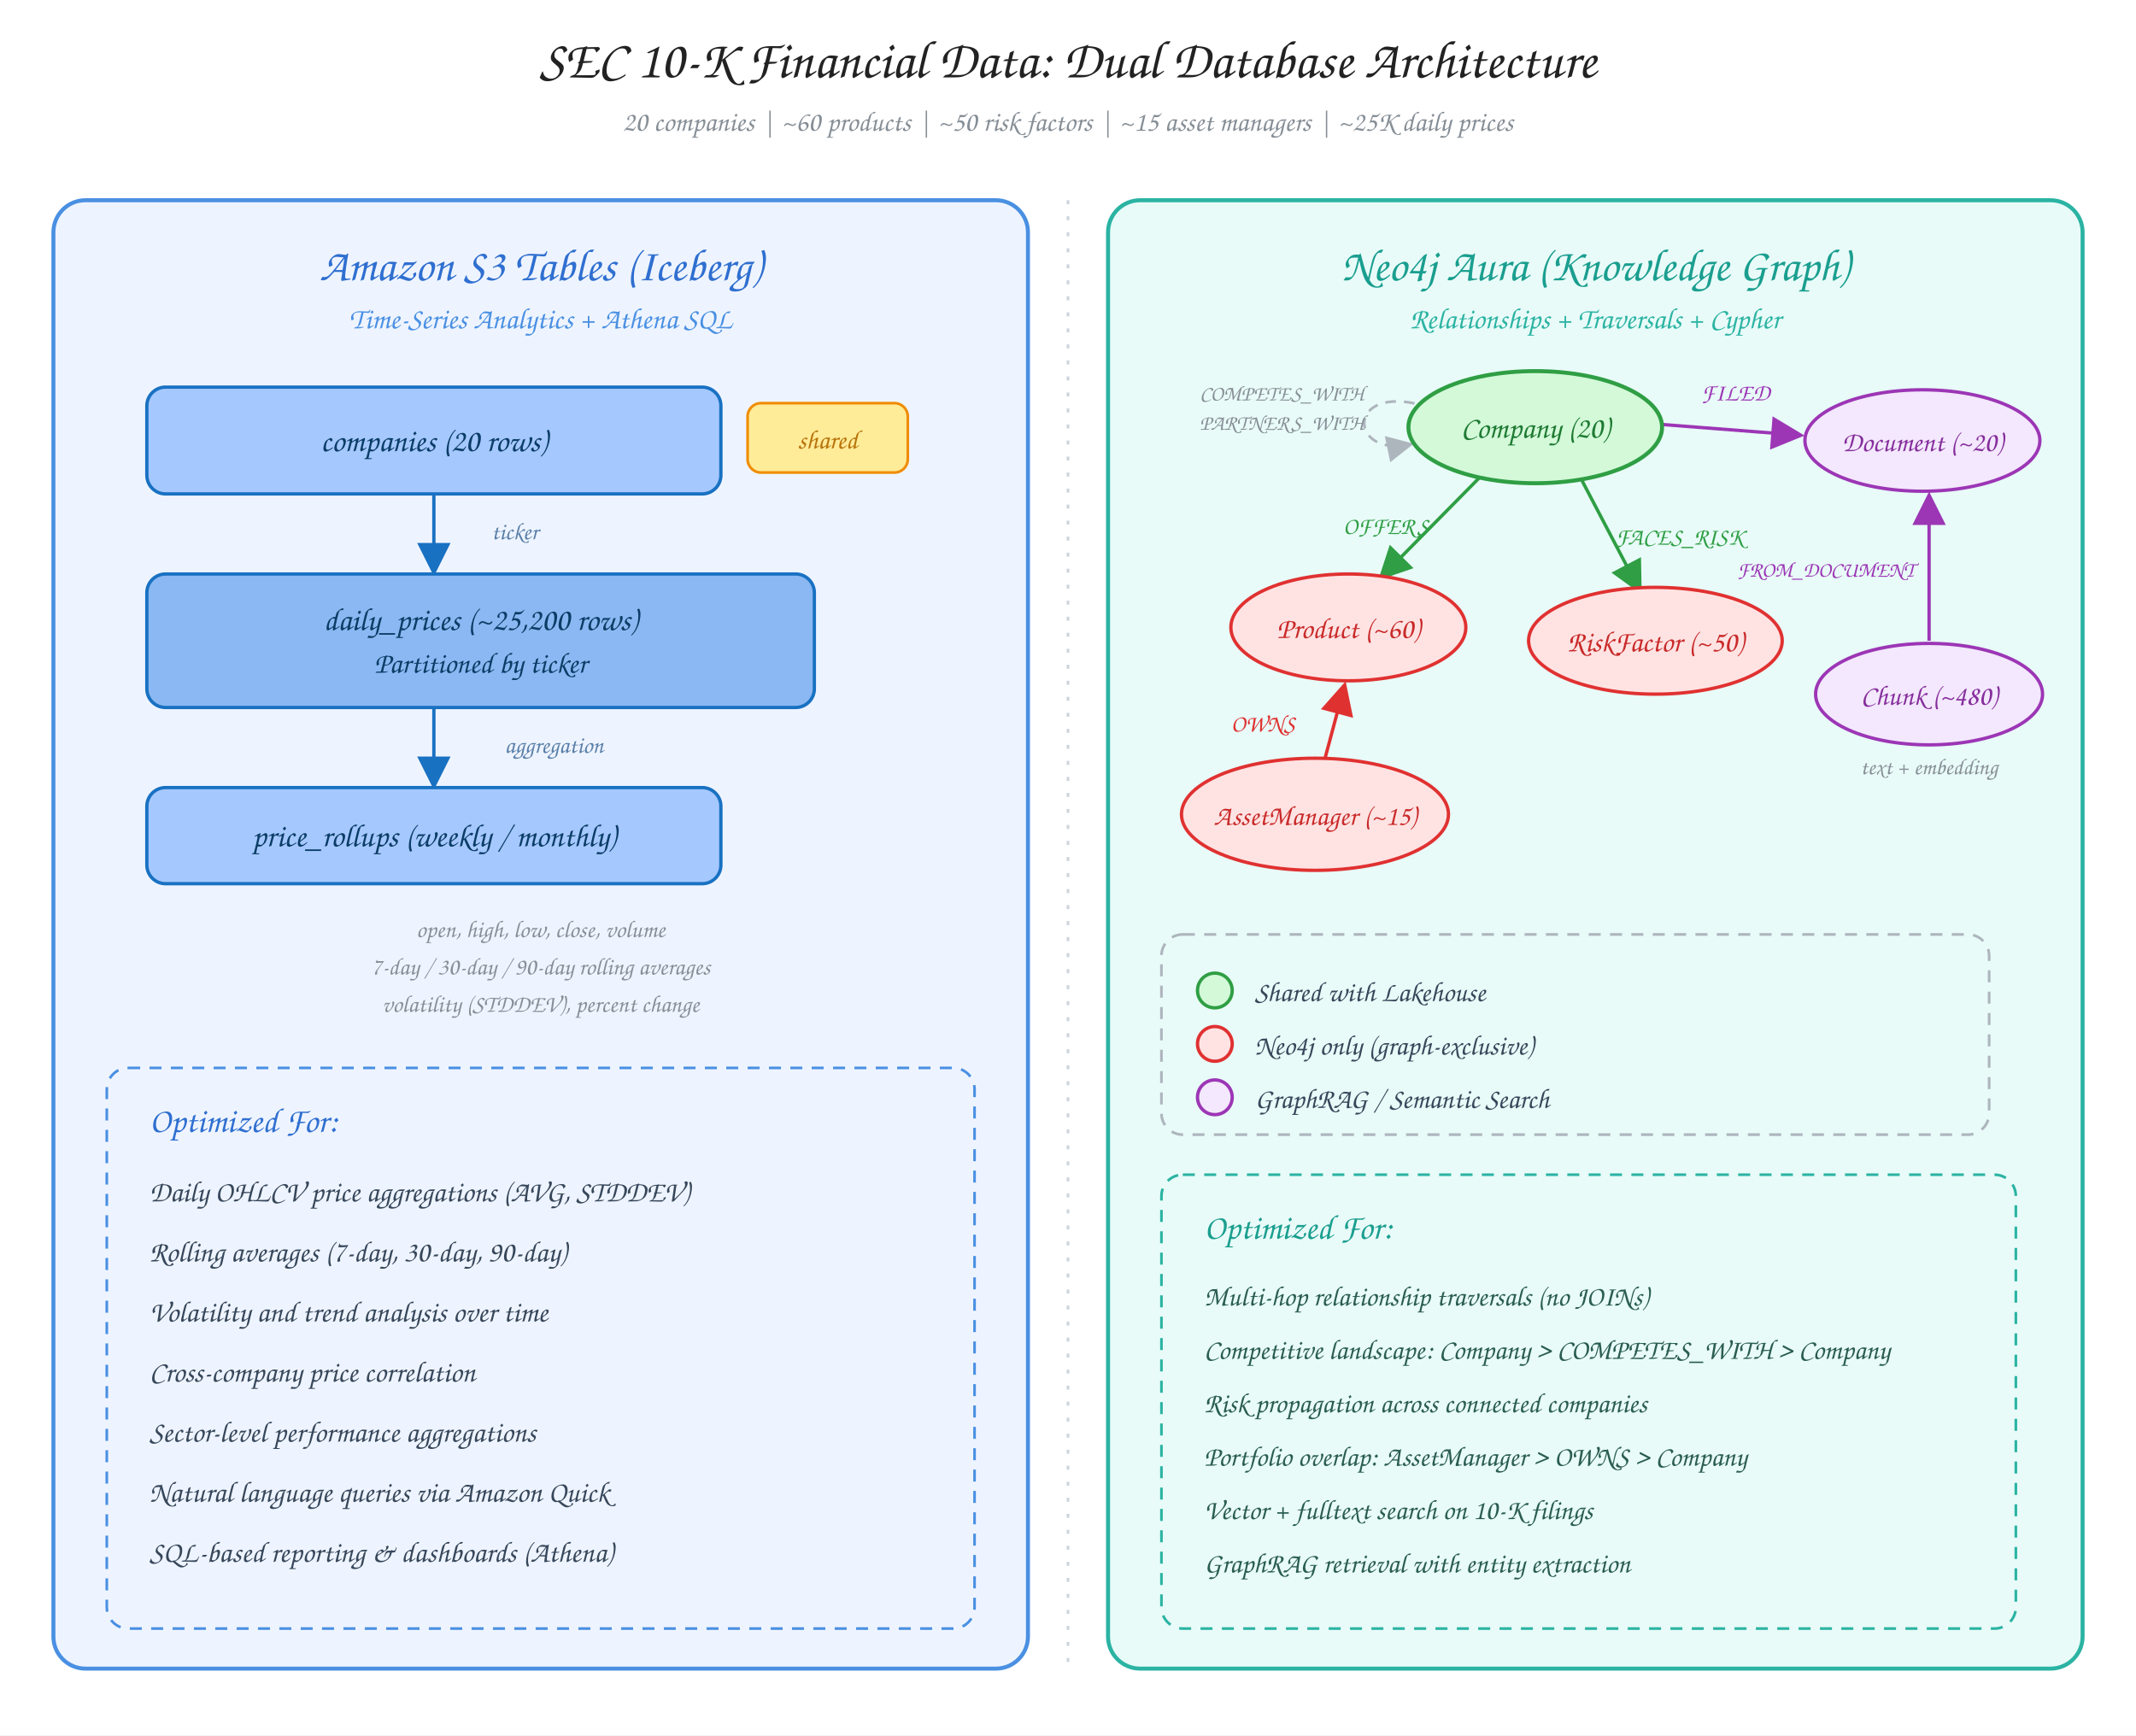
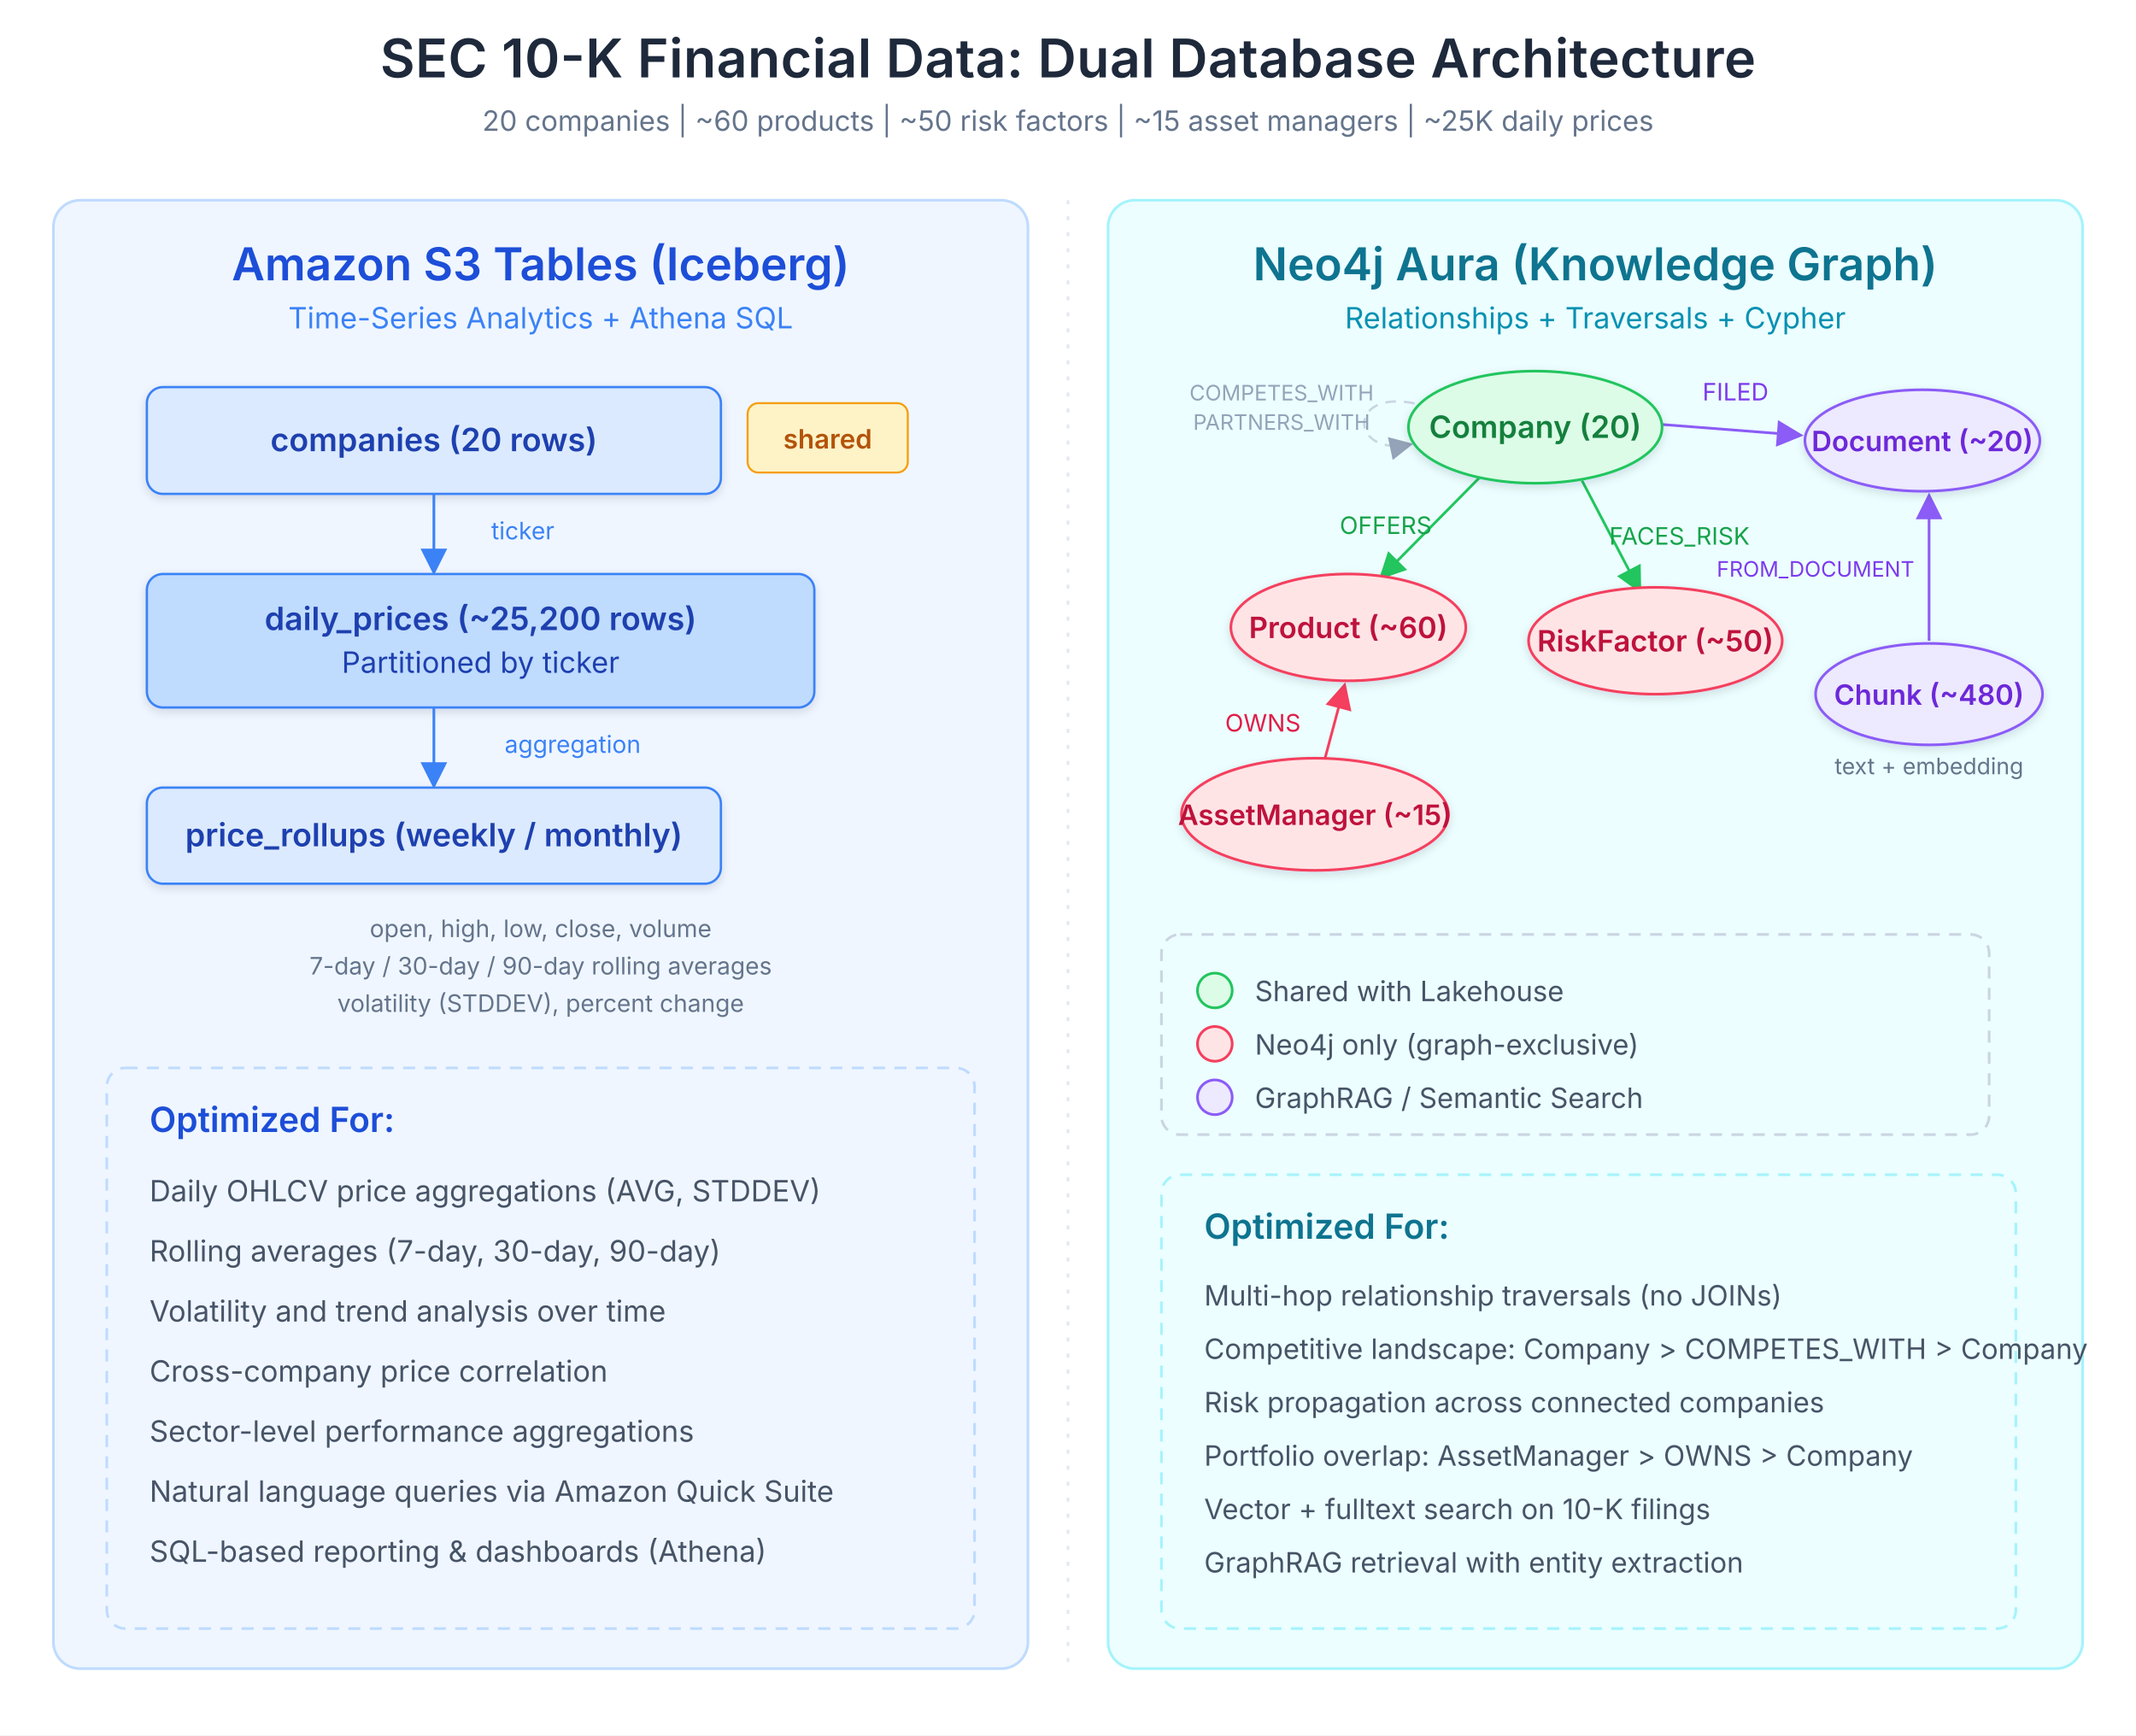
- <svg xmlns="http://www.w3.org/2000/svg" viewBox="0 0 1600 1300" font-family="'Comic Sans MS','Segoe Print','Bradley Hand',cursive">
+ <svg xmlns="http://www.w3.org/2000/svg" viewBox="0 0 1600 1300" font-family="'Inter','Segoe UI','Helvetica Neue',Arial,sans-serif">
  <defs>
    <marker id="dd-blue" markerWidth="12" markerHeight="12" refX="8.5" refY="5" orient="auto">
-       <path d="M0,0 L10,5 L0,10 z" fill="#1971c2" />
+       <path d="M0,0 L10,5 L0,10 z" fill="#3b82f6" />
    </marker>
    <marker id="dd-green" markerWidth="12" markerHeight="12" refX="8.5" refY="5" orient="auto">
-       <path d="M0,0 L10,5 L0,10 z" fill="#2f9e44" />
+       <path d="M0,0 L10,5 L0,10 z" fill="#22c55e" />
    </marker>
    <marker id="dd-red" markerWidth="12" markerHeight="12" refX="8.5" refY="5" orient="auto">
-       <path d="M0,0 L10,5 L0,10 z" fill="#e03131" />
+       <path d="M0,0 L10,5 L0,10 z" fill="#f43f5e" />
    </marker>
    <marker id="dd-purple" markerWidth="12" markerHeight="12" refX="8.5" refY="5" orient="auto">
-       <path d="M0,0 L10,5 L0,10 z" fill="#9c36b5" />
+       <path d="M0,0 L10,5 L0,10 z" fill="#8b5cf6" />
    </marker>
    <marker id="dd-gray" markerWidth="12" markerHeight="12" refX="8.5" refY="5" orient="auto">
-       <path d="M0,0 L10,5 L0,10 z" fill="#adb5bd" />
+       <path d="M0,0 L10,5 L0,10 z" fill="#94a3b8" />
    </marker>
+     <filter id="shadow" x="-30%" y="-30%" width="160%" height="160%">
+       <feDropShadow dx="0" dy="2.5" stdDeviation="3.5" flood-color="#101828" flood-opacity="0.13" />
+     </filter>
  </defs>
  <rect x="0" y="0" width="1600" height="1300" fill="#ffffff" />
-   <text x="800" y="58" text-anchor="middle" font-size="40" fill="#222">SEC 10-K Financial Data: Dual Database Architecture</text>
-   <text x="800" y="98" text-anchor="middle" font-size="21" fill="#868e96">20 companies  |  ~60 products  |  ~50 risk factors  |  ~15 asset managers  |  ~25K daily prices</text>
-   <line x1="800" y1="150" x2="800" y2="1250" stroke="#ced4da" stroke-width="2" stroke-dasharray="3 9" />
-   <rect x="40" y="150" width="730" height="1100" rx="24" fill="#eef4ff" stroke="#4a90e2" stroke-width="3" />
-   <text x="405" y="210" text-anchor="middle" font-size="34" fill="#2f6fd0">Amazon S3 Tables (Iceberg)</text>
-   <text x="405" y="246" text-anchor="middle" font-size="22" fill="#4a90e2">Time-Series Analytics + Athena SQL</text>
-   <rect x="110" y="290" width="430" height="80" rx="14" fill="#a5c8ff" stroke="#1971c2" stroke-width="2.5" />
-   <text x="325" y="338" text-anchor="middle" font-size="24" fill="#0b3d66">companies  (20 rows)</text>
-   <rect x="560" y="302" width="120" height="52" rx="10" fill="#ffec99" stroke="#f08c00" stroke-width="2" />
-   <text x="620" y="336" text-anchor="middle" font-size="20" fill="#b8730a">shared</text>
-   <line x1="325" y1="370" x2="325" y2="428" stroke="#1971c2" stroke-width="2.5" marker-end="url(#dd-blue)" />
-   <text x="368" y="404" font-size="18" fill="#5a7fa8">ticker</text>
-   <rect x="110" y="430" width="500" height="100" rx="14" fill="#8bb8f2" stroke="#1971c2" stroke-width="2.5" />
-   <text x="360" y="472" text-anchor="middle" font-size="24" fill="#0b3d66">daily_prices  (~25,200 rows)</text>
-   <text x="360" y="504" text-anchor="middle" font-size="22" fill="#0b3d66">Partitioned by ticker</text>
-   <line x1="325" y1="530" x2="325" y2="588" stroke="#1971c2" stroke-width="2.5" marker-end="url(#dd-blue)" />
-   <text x="378" y="564" font-size="18" fill="#5a7fa8">aggregation</text>
-   <rect x="110" y="590" width="430" height="72" rx="14" fill="#a5c8ff" stroke="#1971c2" stroke-width="2.5" />
-   <text x="325" y="634" text-anchor="middle" font-size="24" fill="#0b3d66">price_rollups  (weekly / monthly)</text>
-   <text x="405" y="702" text-anchor="middle" font-size="18" fill="#868e96">open, high, low, close, volume</text>
-   <text x="405" y="730" text-anchor="middle" font-size="18" fill="#868e96">7-day / 30-day / 90-day rolling averages</text>
-   <text x="405" y="758" text-anchor="middle" font-size="18" fill="#868e96">volatility (STDDEV), percent change</text>
-   <rect x="80" y="800" width="650" height="420" rx="16" fill="none" stroke="#4a90e2" stroke-width="2" stroke-dasharray="9 7" />
-   <text x="112" y="848" font-size="26" fill="#2f6fd0">Optimized For:</text>
-   <g font-size="22" fill="#37475a">
+   <text x="800" y="58" text-anchor="middle" font-size="40" font-weight="600" letter-spacing="0.3" fill="#1e293b">SEC 10-K Financial Data: Dual Database Architecture</text>
+   <text x="800" y="98" text-anchor="middle" font-size="21" fill="#64748b">20 companies  |  ~60 products  |  ~50 risk factors  |  ~15 asset managers  |  ~25K daily prices</text>
+   <line x1="800" y1="150" x2="800" y2="1250" stroke="#e2e8f0" stroke-width="2" stroke-dasharray="3 9" />
+   <rect x="40" y="150" width="730" height="1100" rx="20" fill="#eff6ff" stroke="#bfdbfe" stroke-width="2" />
+   <text x="405" y="210" text-anchor="middle" font-size="34" font-weight="600" fill="#1d4ed8">Amazon S3 Tables (Iceberg)</text>
+   <text x="405" y="246" text-anchor="middle" font-size="22" fill="#3b82f6">Time-Series Analytics + Athena SQL</text>
+   <rect x="110" y="290" width="430" height="80" rx="12" fill="#dbeafe" stroke="#3b82f6" stroke-width="1.75" filter="url(#shadow)" />
+   <text x="325" y="338" text-anchor="middle" font-size="24" font-weight="600" fill="#1e40af">companies  (20 rows)</text>
+   <rect x="560" y="302" width="120" height="52" rx="8" fill="#fef3c7" stroke="#f59e0b" stroke-width="1.5" />
+   <text x="620" y="336" text-anchor="middle" font-size="20" font-weight="600" fill="#b45309">shared</text>
+   <line x1="325" y1="370" x2="325" y2="428" stroke="#3b82f6" stroke-width="2" marker-end="url(#dd-blue)" />
+   <text x="368" y="404" font-size="18" fill="#3b82f6">ticker</text>
+   <rect x="110" y="430" width="500" height="100" rx="12" fill="#bfdbfe" stroke="#3b82f6" stroke-width="1.75" filter="url(#shadow)" />
+   <text x="360" y="472" text-anchor="middle" font-size="24" font-weight="600" fill="#1e40af">daily_prices  (~25,200 rows)</text>
+   <text x="360" y="504" text-anchor="middle" font-size="22" fill="#1e40af">Partitioned by ticker</text>
+   <line x1="325" y1="530" x2="325" y2="588" stroke="#3b82f6" stroke-width="2" marker-end="url(#dd-blue)" />
+   <text x="378" y="564" font-size="18" fill="#3b82f6">aggregation</text>
+   <rect x="110" y="590" width="430" height="72" rx="12" fill="#dbeafe" stroke="#3b82f6" stroke-width="1.75" filter="url(#shadow)" />
+   <text x="325" y="634" text-anchor="middle" font-size="24" font-weight="600" fill="#1e40af">price_rollups  (weekly / monthly)</text>
+   <text x="405" y="702" text-anchor="middle" font-size="18" fill="#64748b">open, high, low, close, volume</text>
+   <text x="405" y="730" text-anchor="middle" font-size="18" fill="#64748b">7-day / 30-day / 90-day rolling averages</text>
+   <text x="405" y="758" text-anchor="middle" font-size="18" fill="#64748b">volatility (STDDEV), percent change</text>
+   <rect x="80" y="800" width="650" height="420" rx="14" fill="none" stroke="#bfdbfe" stroke-width="2" stroke-dasharray="9 7" />
+   <text x="112" y="848" font-size="26" font-weight="600" fill="#1d4ed8">Optimized For:</text>
+   <g font-size="22" fill="#475467">
    <text x="112" y="900">Daily OHLCV price aggregations (AVG, STDDEV)</text>
    <text x="112" y="945">Rolling averages (7-day, 30-day, 90-day)</text>
    <text x="112" y="990">Volatility and trend analysis over time</text>
    <text x="112" y="1035">Cross-company price correlation</text>
    <text x="112" y="1080">Sector-level performance aggregations</text>
-     <text x="112" y="1125">Natural language queries via Amazon Quick</text>
+     <text x="112" y="1125">Natural language queries via Amazon Quick Suite</text>
    <text x="112" y="1170">SQL-based reporting &amp; dashboards (Athena)</text>
  </g>
-   <rect x="830" y="150" width="730" height="1100" rx="24" fill="#e8fbf8" stroke="#2bb3a3" stroke-width="3" />
-   <text x="1195" y="210" text-anchor="middle" font-size="34" fill="#1a9e8f">Neo4j Aura (Knowledge Graph)</text>
-   <text x="1195" y="246" text-anchor="middle" font-size="22" fill="#2bb3a3">Relationships + Traversals + Cypher</text>
-   <line x1="1110" y1="356" x2="1035" y2="432" stroke="#2f9e44" stroke-width="2.5" marker-end="url(#dd-green)" />
-   <text x="1038" y="400" text-anchor="middle" font-size="18" fill="#2f9e44">OFFERS</text>
-   <line x1="1185" y1="360" x2="1228" y2="442" stroke="#2f9e44" stroke-width="2.5" marker-end="url(#dd-green)" />
-   <text x="1258" y="408" text-anchor="middle" font-size="18" fill="#2f9e44">FACES_RISK</text>
-   <line x1="992" y1="570" x2="1007" y2="514" stroke="#e03131" stroke-width="2.5" marker-end="url(#dd-red)" />
-   <text x="946" y="548" text-anchor="middle" font-size="18" fill="#e03131">OWNS</text>
-   <path d="M1073,306 C1008,283 1008,343 1056,333" fill="none" stroke="#adb5bd" stroke-width="2" stroke-dasharray="8 6" marker-end="url(#dd-gray)" />
-   <text x="960" y="300" text-anchor="middle" font-size="16" fill="#868e96">COMPETES_WITH</text>
-   <text x="960" y="322" text-anchor="middle" font-size="16" fill="#868e96">PARTNERS_WITH</text>
-   <line x1="1245" y1="318" x2="1348" y2="326" stroke="#9c36b5" stroke-width="2.5" marker-end="url(#dd-purple)" />
-   <text x="1300" y="300" text-anchor="middle" font-size="18" fill="#9c36b5">FILED</text>
-   <line x1="1445" y1="480" x2="1445" y2="372" stroke="#9c36b5" stroke-width="2.5" marker-end="url(#dd-purple)" />
-   <text x="1434" y="432" text-anchor="end" font-size="16" fill="#9c36b5">FROM_DOCUMENT</text>
-   <ellipse cx="1150" cy="320" rx="95" ry="42" fill="#d3f9d8" stroke="#2f9e44" stroke-width="3" />
-   <text x="1150" y="328" text-anchor="middle" font-size="23" fill="#1e7a33">Company (20)</text>
-   <ellipse cx="1010" cy="470" rx="88" ry="40" fill="#ffe3e3" stroke="#e03131" stroke-width="2.5" />
-   <text x="1010" y="478" text-anchor="middle" font-size="22" fill="#c92a2a">Product (~60)</text>
-   <ellipse cx="1240" cy="480" rx="95" ry="40" fill="#ffe3e3" stroke="#e03131" stroke-width="2.5" />
-   <text x="1240" y="488" text-anchor="middle" font-size="22" fill="#c92a2a">RiskFactor (~50)</text>
-   <ellipse cx="985" cy="610" rx="100" ry="42" fill="#ffe3e3" stroke="#e03131" stroke-width="2.5" />
-   <text x="985" y="618" text-anchor="middle" font-size="21" fill="#c92a2a">AssetManager (~15)</text>
-   <ellipse cx="1440" cy="330" rx="88" ry="38" fill="#f3e8fd" stroke="#9c36b5" stroke-width="2.5" />
-   <text x="1440" y="338" text-anchor="middle" font-size="21" fill="#862e9c">Document (~20)</text>
-   <ellipse cx="1445" cy="520" rx="85" ry="38" fill="#f3e8fd" stroke="#9c36b5" stroke-width="2.5" />
-   <text x="1445" y="528" text-anchor="middle" font-size="21" fill="#862e9c">Chunk (~480)</text>
-   <text x="1445" y="580" text-anchor="middle" font-size="17" fill="#868e96">text + embedding</text>
-   <rect x="870" y="700" width="620" height="150" rx="16" fill="none" stroke="#adb5bd" stroke-width="2" stroke-dasharray="9 7" />
-   <circle cx="910" cy="742" r="13" fill="#d3f9d8" stroke="#2f9e44" stroke-width="2.5" />
-   <text x="940" y="750" font-size="21" fill="#37475a">Shared with Lakehouse</text>
-   <circle cx="910" cy="782" r="13" fill="#ffe3e3" stroke="#e03131" stroke-width="2.5" />
-   <text x="940" y="790" font-size="21" fill="#37475a">Neo4j only (graph-exclusive)</text>
-   <circle cx="910" cy="822" r="13" fill="#f3e8fd" stroke="#9c36b5" stroke-width="2.5" />
-   <text x="940" y="830" font-size="21" fill="#37475a">GraphRAG / Semantic Search</text>
-   <rect x="870" y="880" width="640" height="340" rx="16" fill="none" stroke="#2bb3a3" stroke-width="2" stroke-dasharray="9 7" />
-   <text x="902" y="928" font-size="26" fill="#1a9e8f">Optimized For:</text>
-   <g font-size="21" fill="#2a5c52">
+   <rect x="830" y="150" width="730" height="1100" rx="20" fill="#ecfeff" stroke="#a5f3fc" stroke-width="2" />
+   <text x="1195" y="210" text-anchor="middle" font-size="34" font-weight="600" fill="#0e7490">Neo4j Aura (Knowledge Graph)</text>
+   <text x="1195" y="246" text-anchor="middle" font-size="22" fill="#0891b2">Relationships + Traversals + Cypher</text>
+   <line x1="1110" y1="356" x2="1035" y2="432" stroke="#22c55e" stroke-width="2" marker-end="url(#dd-green)" />
+   <text x="1038" y="400" text-anchor="middle" font-size="18" fill="#16a34a">OFFERS</text>
+   <line x1="1185" y1="360" x2="1228" y2="442" stroke="#22c55e" stroke-width="2" marker-end="url(#dd-green)" />
+   <text x="1258" y="408" text-anchor="middle" font-size="18" fill="#16a34a">FACES_RISK</text>
+   <line x1="992" y1="570" x2="1007" y2="514" stroke="#f43f5e" stroke-width="2" marker-end="url(#dd-red)" />
+   <text x="946" y="548" text-anchor="middle" font-size="18" fill="#e11d48">OWNS</text>
+   <path d="M1073,306 C1008,283 1008,343 1056,333" fill="none" stroke="#cbd5e1" stroke-width="1.75" stroke-dasharray="8 6" marker-end="url(#dd-gray)" />
+   <text x="960" y="300" text-anchor="middle" font-size="16" fill="#94a3b8">COMPETES_WITH</text>
+   <text x="960" y="322" text-anchor="middle" font-size="16" fill="#94a3b8">PARTNERS_WITH</text>
+   <line x1="1245" y1="318" x2="1348" y2="326" stroke="#8b5cf6" stroke-width="2" marker-end="url(#dd-purple)" />
+   <text x="1300" y="300" text-anchor="middle" font-size="18" fill="#7c3aed">FILED</text>
+   <line x1="1445" y1="480" x2="1445" y2="372" stroke="#8b5cf6" stroke-width="2" marker-end="url(#dd-purple)" />
+   <text x="1434" y="432" text-anchor="end" font-size="16" fill="#7c3aed">FROM_DOCUMENT</text>
+   <ellipse cx="1150" cy="320" rx="95" ry="42" fill="#dcfce7" stroke="#22c55e" stroke-width="2" filter="url(#shadow)" />
+   <text x="1150" y="328" text-anchor="middle" font-size="23" font-weight="600" fill="#15803d">Company (20)</text>
+   <ellipse cx="1010" cy="470" rx="88" ry="40" fill="#ffe4e6" stroke="#f43f5e" stroke-width="2" filter="url(#shadow)" />
+   <text x="1010" y="478" text-anchor="middle" font-size="22" font-weight="600" fill="#be123c">Product (~60)</text>
+   <ellipse cx="1240" cy="480" rx="95" ry="40" fill="#ffe4e6" stroke="#f43f5e" stroke-width="2" filter="url(#shadow)" />
+   <text x="1240" y="488" text-anchor="middle" font-size="22" font-weight="600" fill="#be123c">RiskFactor (~50)</text>
+   <ellipse cx="985" cy="610" rx="100" ry="42" fill="#ffe4e6" stroke="#f43f5e" stroke-width="2" filter="url(#shadow)" />
+   <text x="985" y="618" text-anchor="middle" font-size="21" font-weight="600" fill="#be123c">AssetManager (~15)</text>
+   <ellipse cx="1440" cy="330" rx="88" ry="38" fill="#ede9fe" stroke="#8b5cf6" stroke-width="2" filter="url(#shadow)" />
+   <text x="1440" y="338" text-anchor="middle" font-size="21" font-weight="600" fill="#6d28d9">Document (~20)</text>
+   <ellipse cx="1445" cy="520" rx="85" ry="38" fill="#ede9fe" stroke="#8b5cf6" stroke-width="2" filter="url(#shadow)" />
+   <text x="1445" y="528" text-anchor="middle" font-size="21" font-weight="600" fill="#6d28d9">Chunk (~480)</text>
+   <text x="1445" y="580" text-anchor="middle" font-size="17" fill="#64748b">text + embedding</text>
+   <rect x="870" y="700" width="620" height="150" rx="14" fill="none" stroke="#cbd5e1" stroke-width="2" stroke-dasharray="9 7" />
+   <circle cx="910" cy="742" r="13" fill="#dcfce7" stroke="#22c55e" stroke-width="2" />
+   <text x="940" y="750" font-size="21" fill="#475467">Shared with Lakehouse</text>
+   <circle cx="910" cy="782" r="13" fill="#ffe4e6" stroke="#f43f5e" stroke-width="2" />
+   <text x="940" y="790" font-size="21" fill="#475467">Neo4j only (graph-exclusive)</text>
+   <circle cx="910" cy="822" r="13" fill="#ede9fe" stroke="#8b5cf6" stroke-width="2" />
+   <text x="940" y="830" font-size="21" fill="#475467">GraphRAG / Semantic Search</text>
+   <rect x="870" y="880" width="640" height="340" rx="14" fill="none" stroke="#a5f3fc" stroke-width="2" stroke-dasharray="9 7" />
+   <text x="902" y="928" font-size="26" font-weight="600" fill="#0e7490">Optimized For:</text>
+   <g font-size="21" fill="#475467">
    <text x="902" y="978">Multi-hop relationship traversals (no JOINs)</text>
    <text x="902" y="1018">Competitive landscape: Company &gt; COMPETES_WITH &gt; Company</text>
    <text x="902" y="1058">Risk propagation across connected companies</text>
    <text x="902" y="1098">Portfolio overlap: AssetManager &gt; OWNS &gt; Company</text>
    <text x="902" y="1138">Vector + fulltext search on 10-K filings</text>
    <text x="902" y="1178">GraphRAG retrieval with entity extraction</text>
  </g>
</svg>
